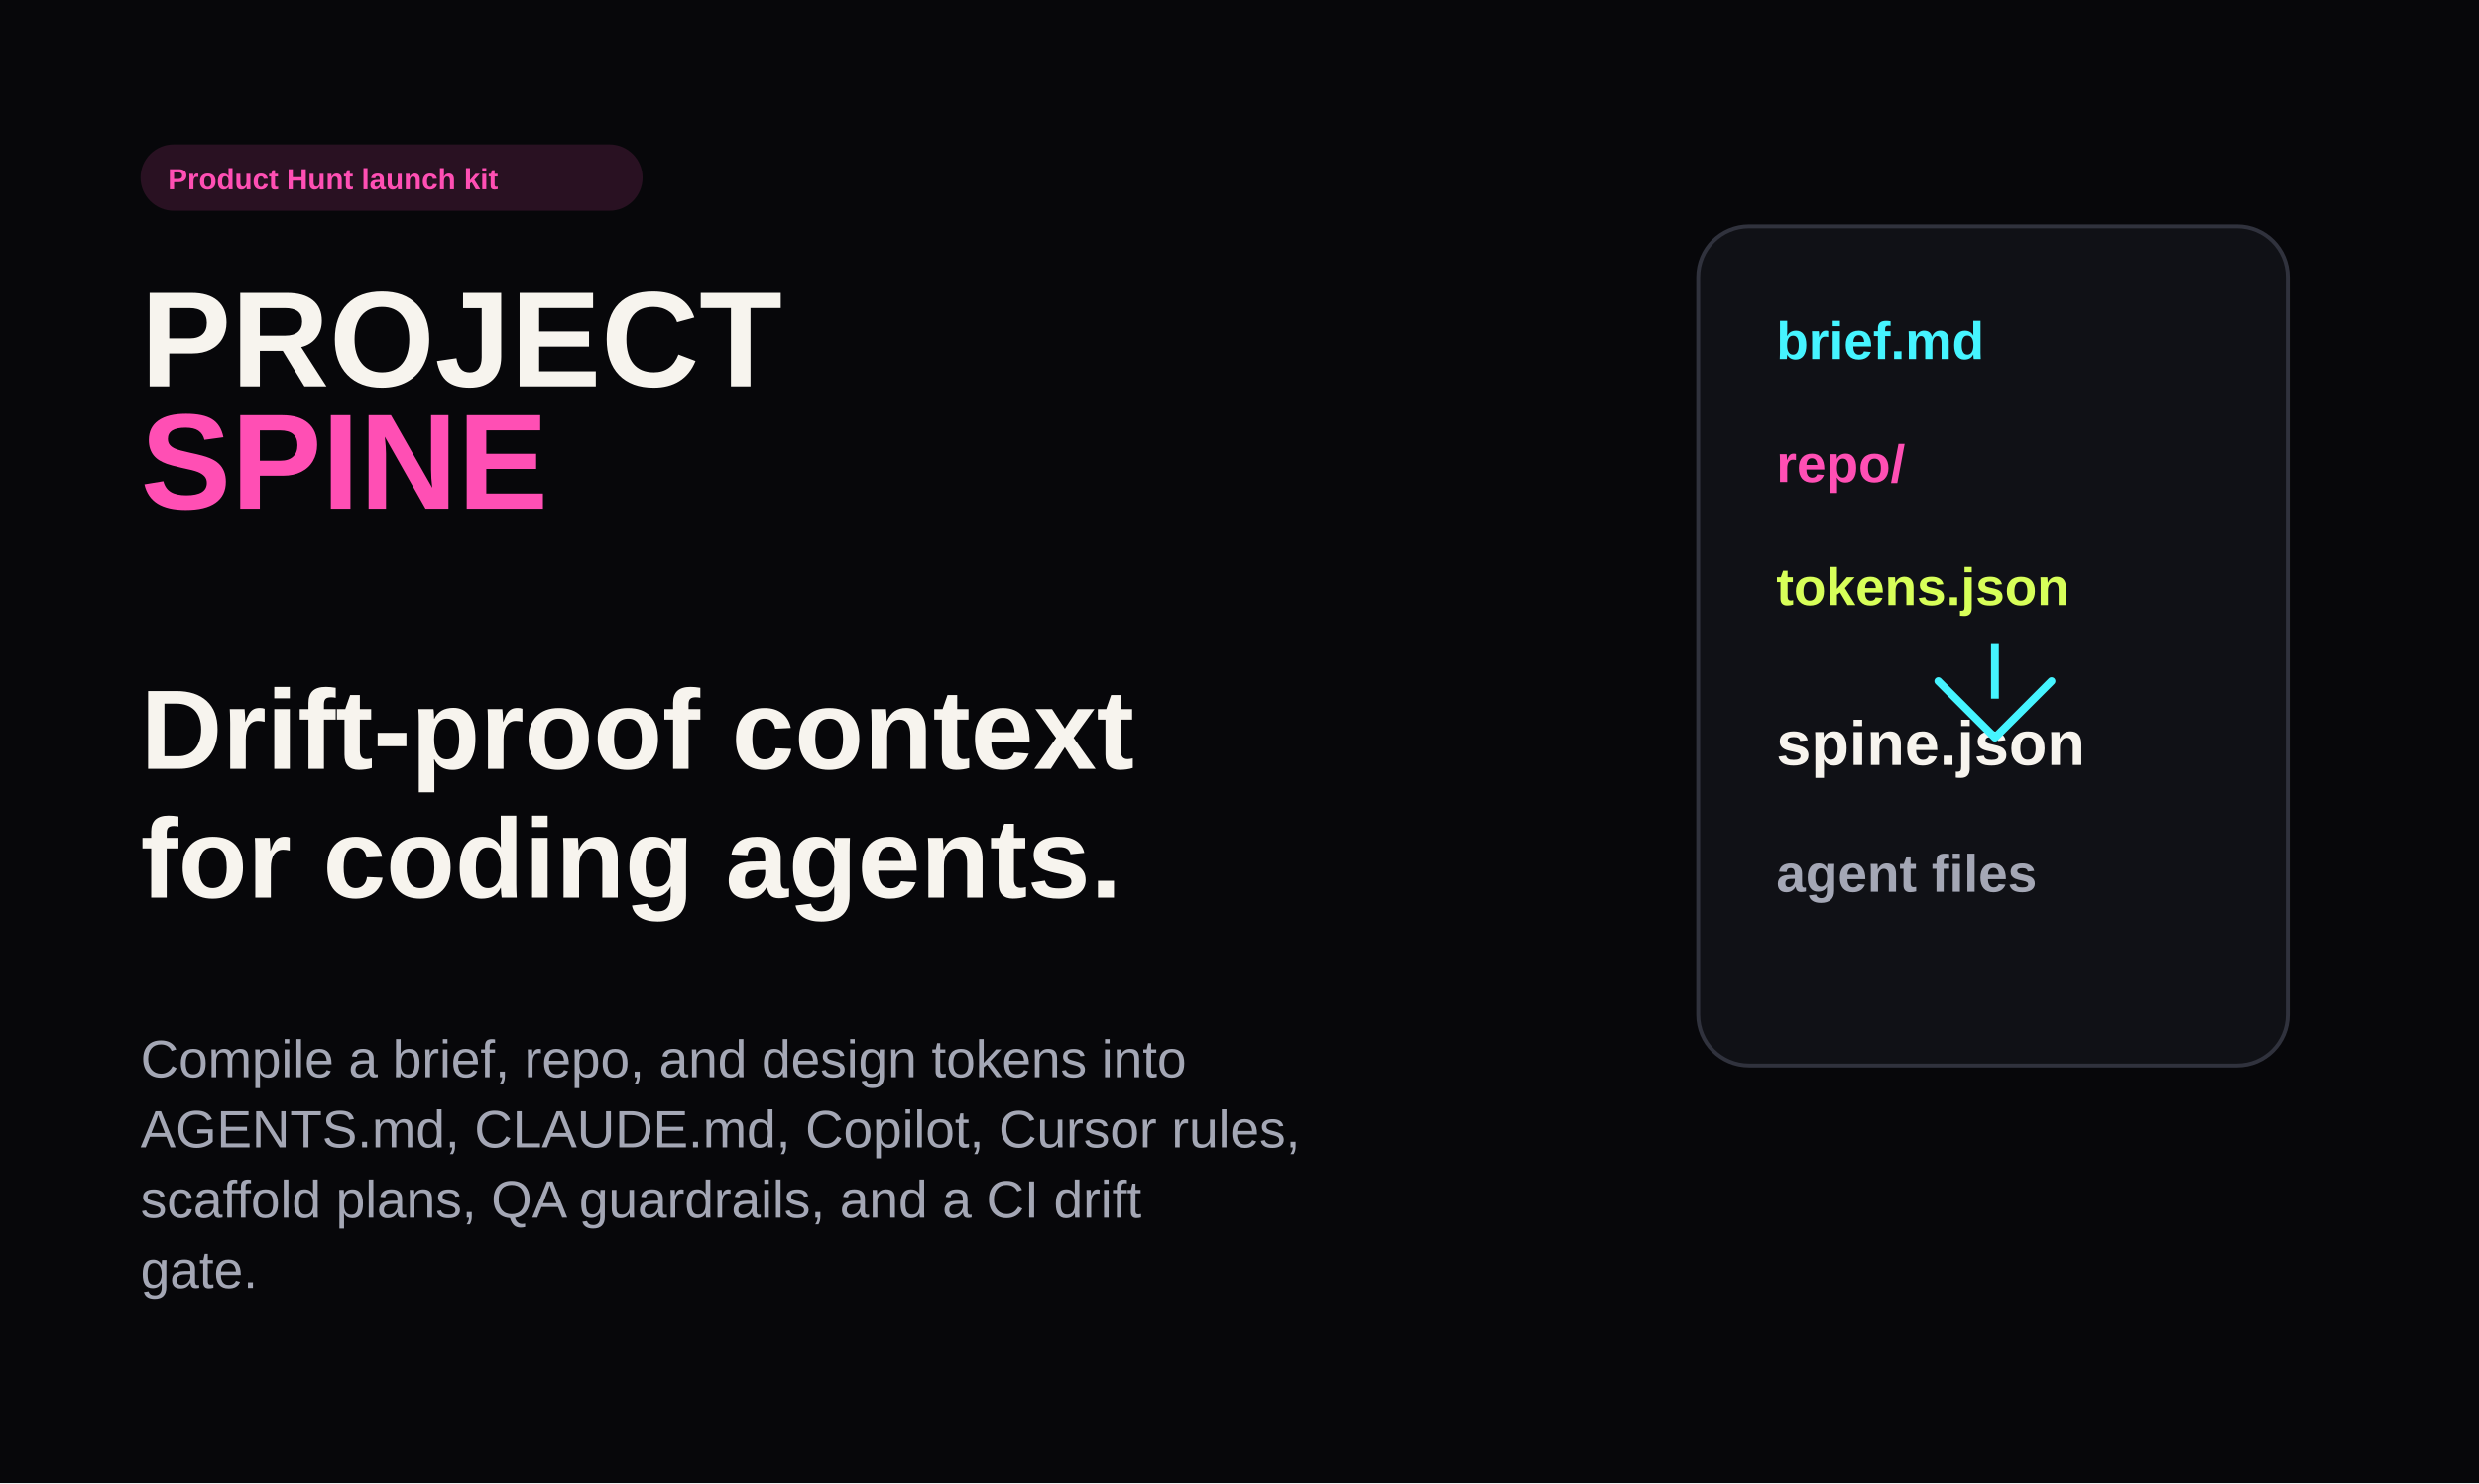
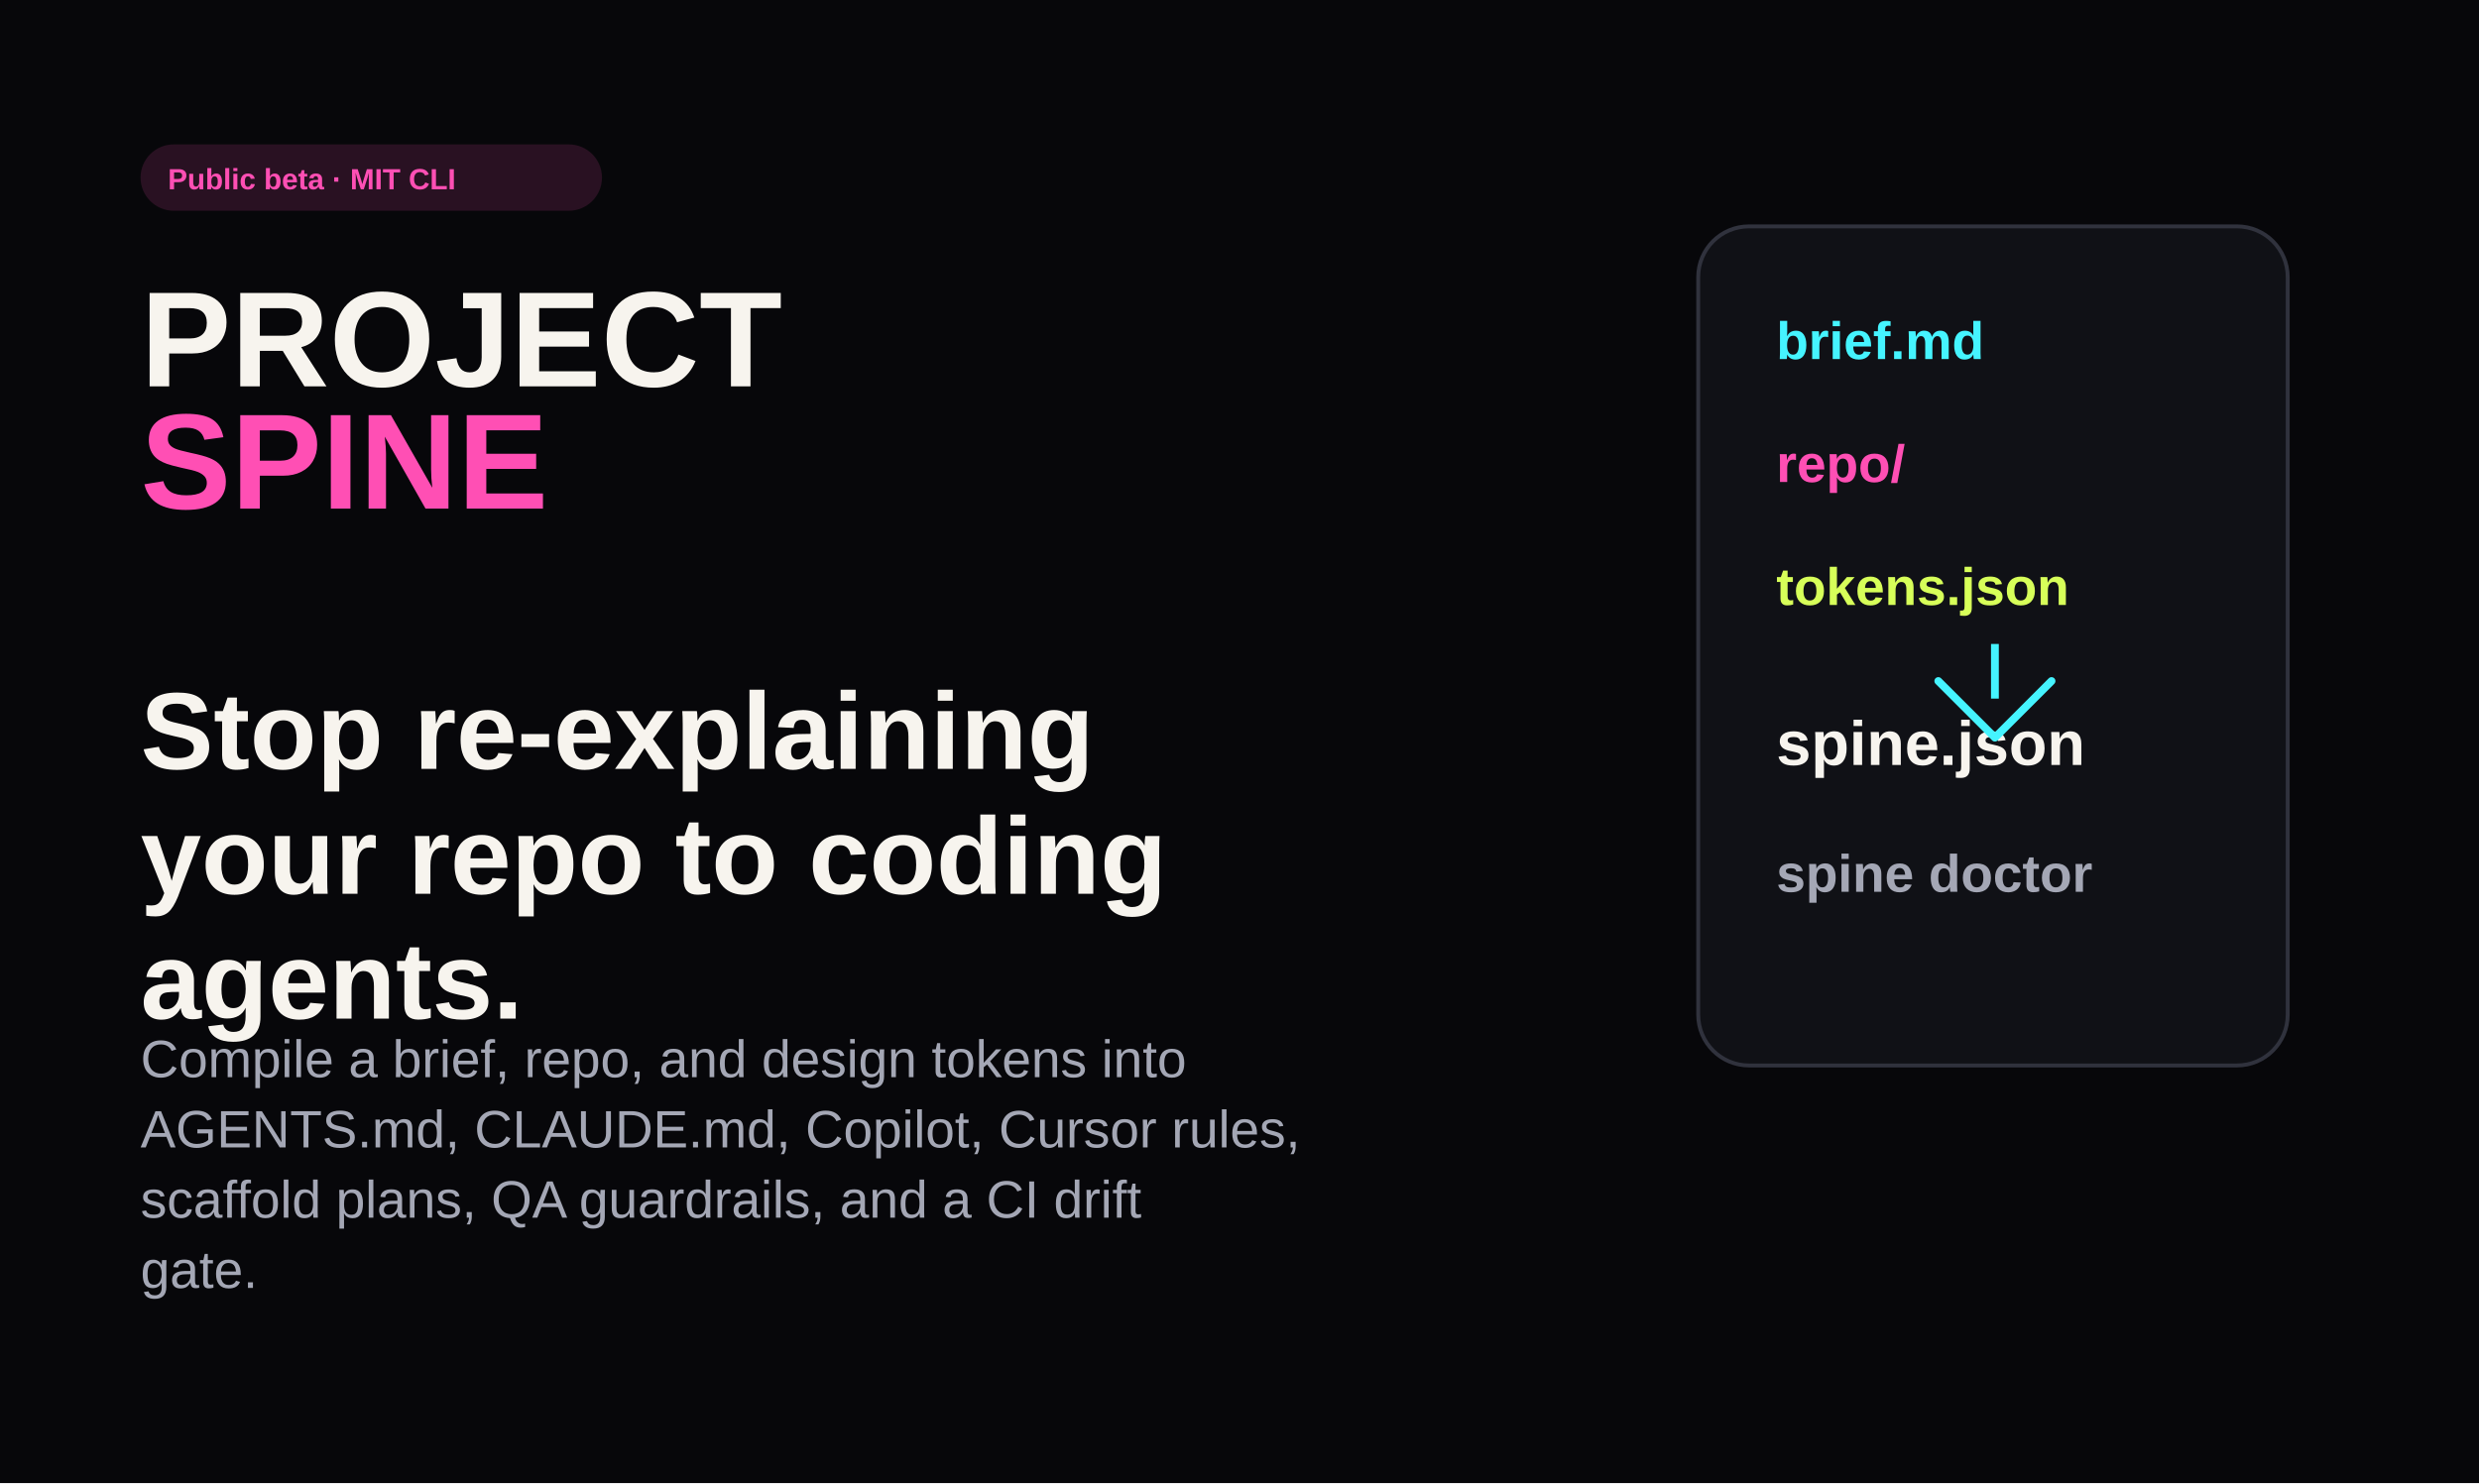
<svg xmlns="http://www.w3.org/2000/svg" width="1270" height="760" viewBox="0 0 1270 760">
  <rect width="1270" height="760" fill="#07070a" />
-   <rect x="72" y="74" width="257.2" height="34" rx="17" fill="#ff4fb4" opacity="0.14" />
-   <text x="86" y="97" font-family="Arial, sans-serif" font-size="15" font-weight="700" fill="#ff4fb4">Product Hunt launch kit</text>
+   <rect x="72" y="74" width="236.4" height="34" rx="17" fill="#ff4fb4" opacity="0.14" />
+   <text x="86" y="97" font-family="Arial, sans-serif" font-size="15" font-weight="700" fill="#ff4fb4">Public beta · MIT CLI</text>
  <text x="72" y="198" font-family="Arial Black, Arial, sans-serif" font-size="69.6" font-weight="900" letter-spacing="0" fill="#f7f4ee">PROJECT</text>
  <text x="72" y="260.64" font-family="Arial Black, Arial, sans-serif" font-size="69.6" font-weight="900" letter-spacing="0" fill="#ff4fb4">SPINE</text>
-   <text x="72" y="394" font-family="Arial, sans-serif" font-size="58" font-weight="900" fill="#f7f4ee">
-     <tspan x="72" dy="0">Drift-proof context</tspan>
-     <tspan x="72" dy="66">for coding agents.</tspan>
+   <text x="72" y="394" font-family="Arial, sans-serif" font-size="56" font-weight="900" fill="#f7f4ee">
+     <tspan x="72" dy="0">Stop re-explaining</tspan>
+     <tspan x="72" dy="64">your repo to coding</tspan>
+     <tspan x="72" dy="64">agents.</tspan>
  </text>
  <text x="72" y="552" font-family="Arial, sans-serif" font-size="27" font-weight="500" fill="#a4a7b5">
    <tspan x="72" dy="0">Compile a brief, repo, and design tokens into</tspan>
    <tspan x="72" dy="36">AGENTS.md, CLAUDE.md, Copilot, Cursor rules,</tspan>
    <tspan x="72" dy="36">scaffold plans, QA guardrails, and a CI drift</tspan>
    <tspan x="72" dy="36">gate.</tspan>
  </text>
  <rect x="870" y="116" width="302" height="430" rx="26" fill="#101116" stroke="#30323d" stroke-width="2" />
  <text x="910" y="184" font-family="Arial, sans-serif" font-size="27" font-weight="700" fill="#45f4ff">brief.md</text>
  <text x="910" y="247" font-family="Arial, sans-serif" font-size="27" font-weight="700" fill="#ff4fb4">repo/</text>
  <text x="910" y="310" font-family="Arial, sans-serif" font-size="27" font-weight="700" fill="#d7ff59">tokens.json</text>
  <text x="910" y="392" font-family="Arial, sans-serif" font-size="32" font-weight="900" fill="#f7f4ee">spine.json</text>
-   <text x="910" y="457" font-family="Arial, sans-serif" font-size="27" font-weight="700" fill="#a4a7b5">agent files</text>
+   <text x="910" y="457" font-family="Arial, sans-serif" font-size="27" font-weight="700" fill="#a4a7b5">spine doctor</text>
  <path d="M1022 330 L1022 358" stroke="#45f4ff" stroke-width="4" />
  <path d="M993 349 L1022 378 L1051 349" fill="none" stroke="#45f4ff" stroke-width="4" stroke-linecap="round" stroke-linejoin="round" />
</svg>
